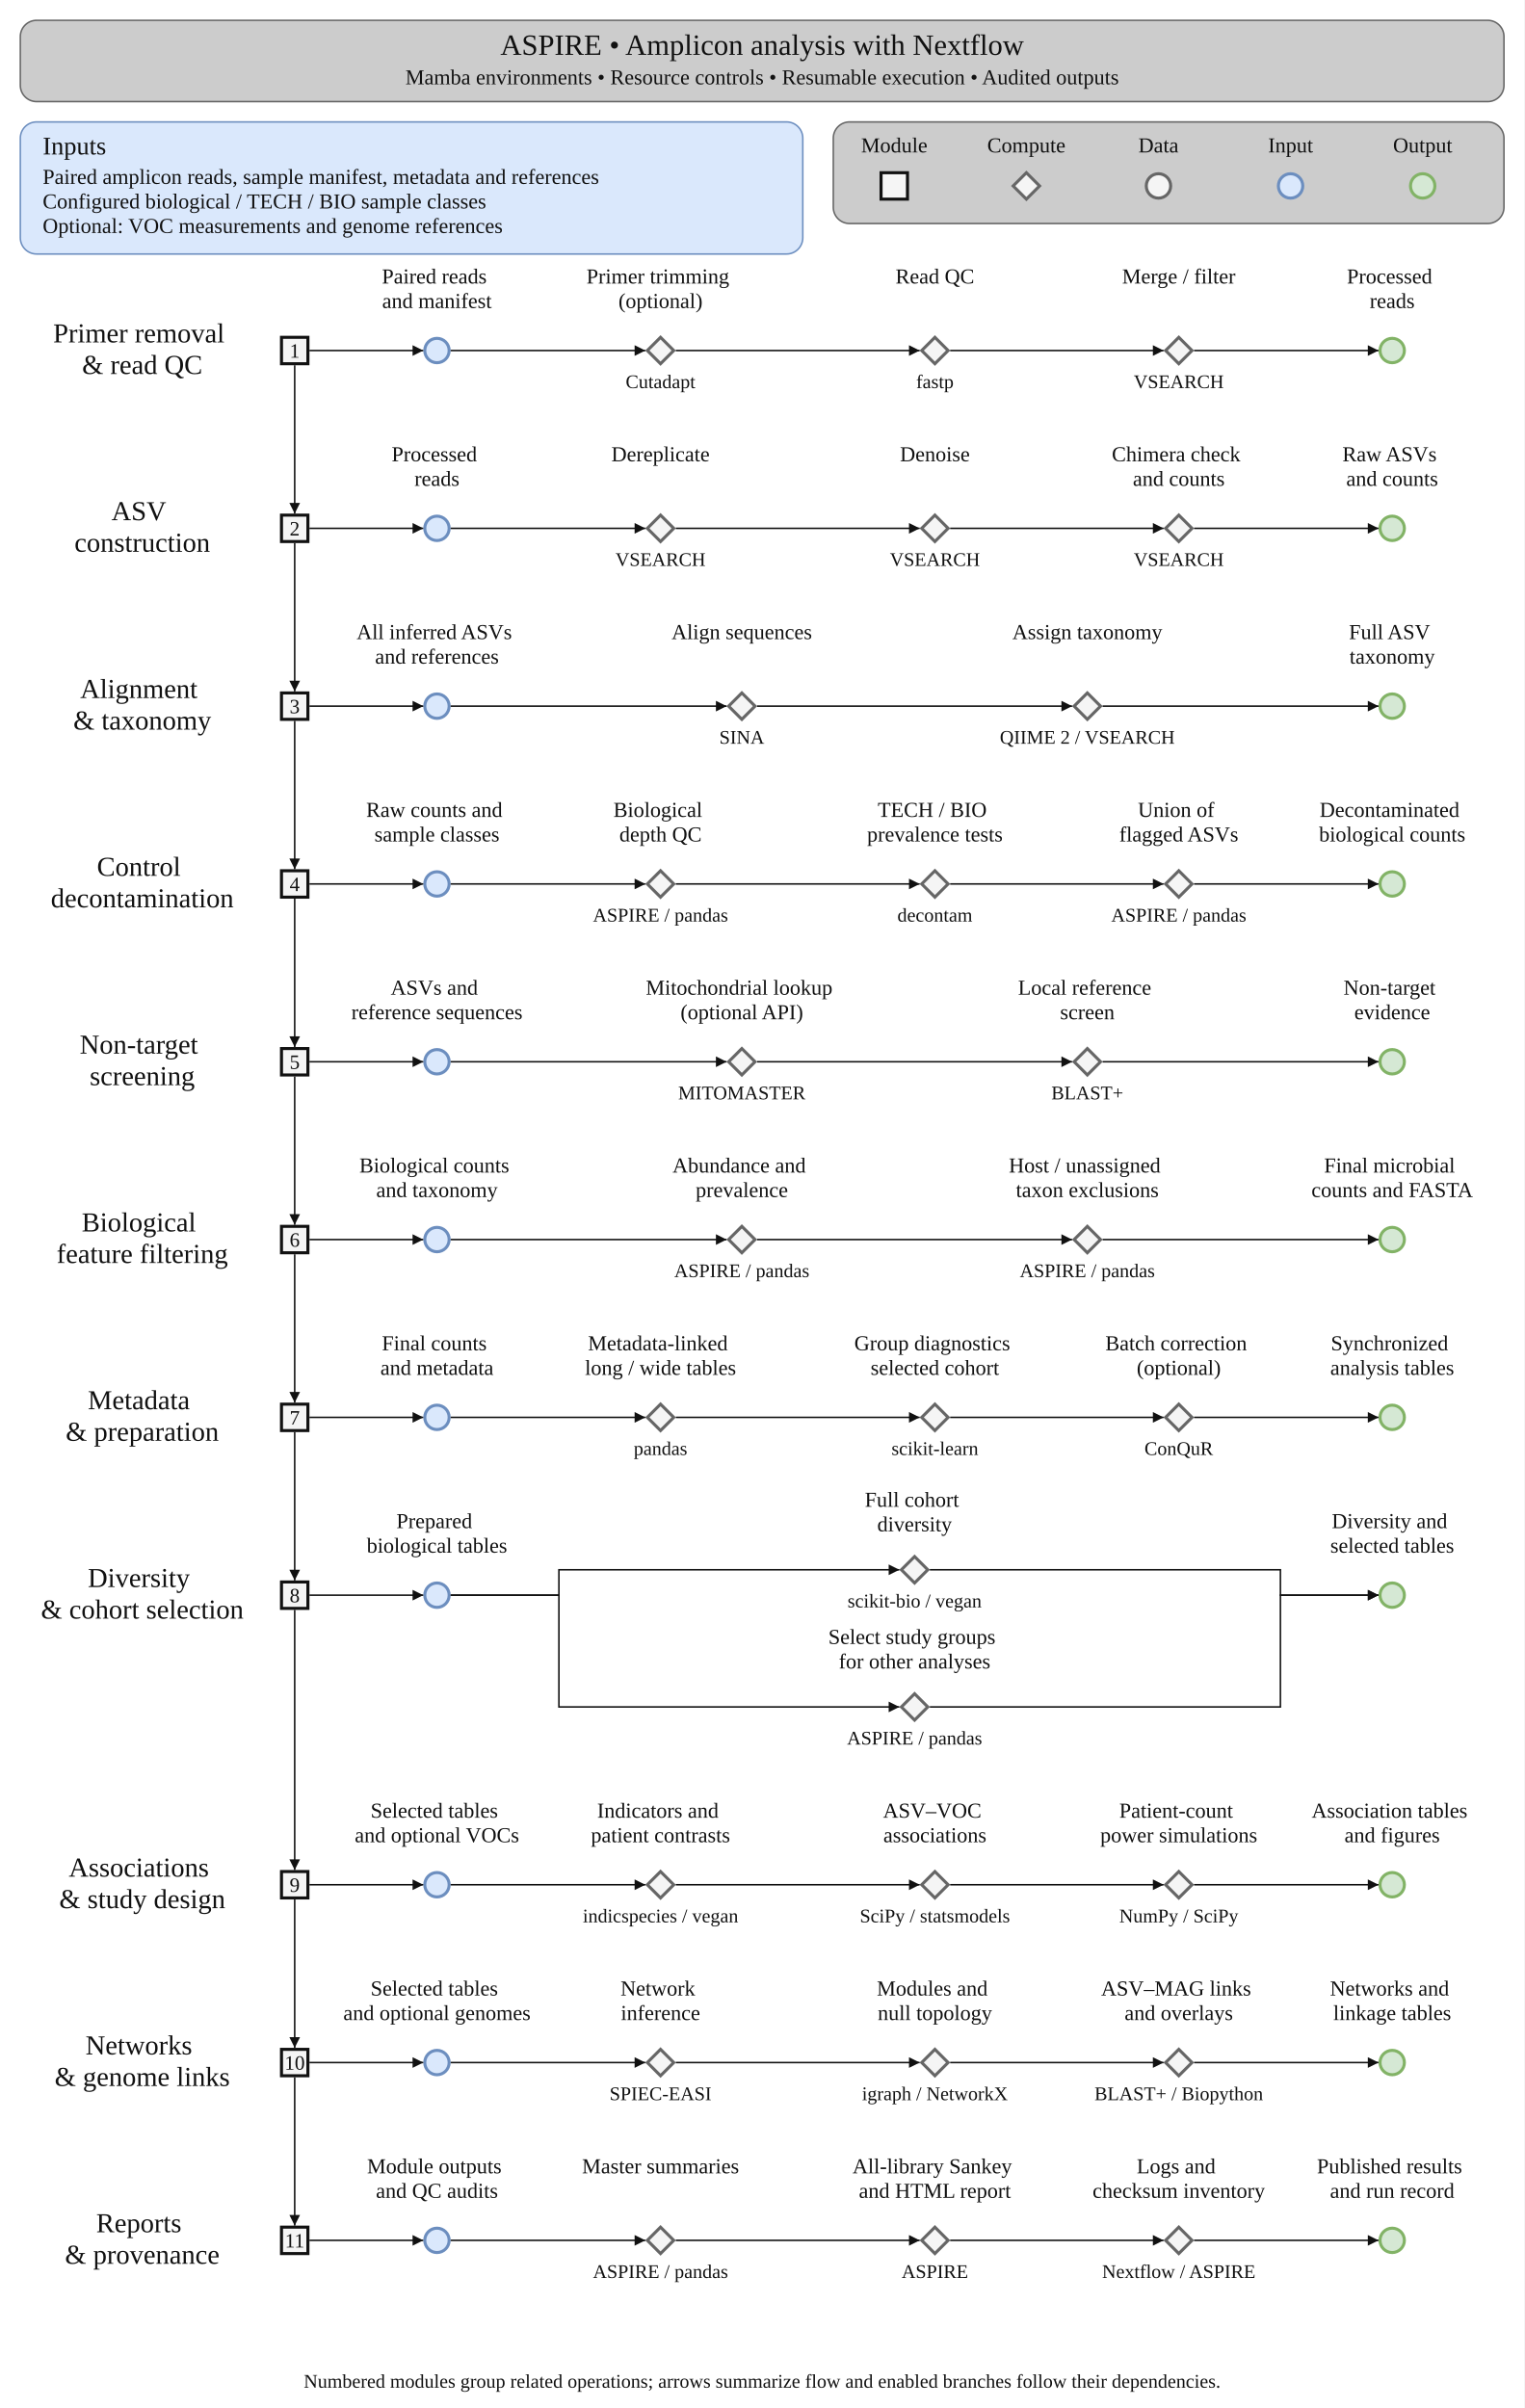
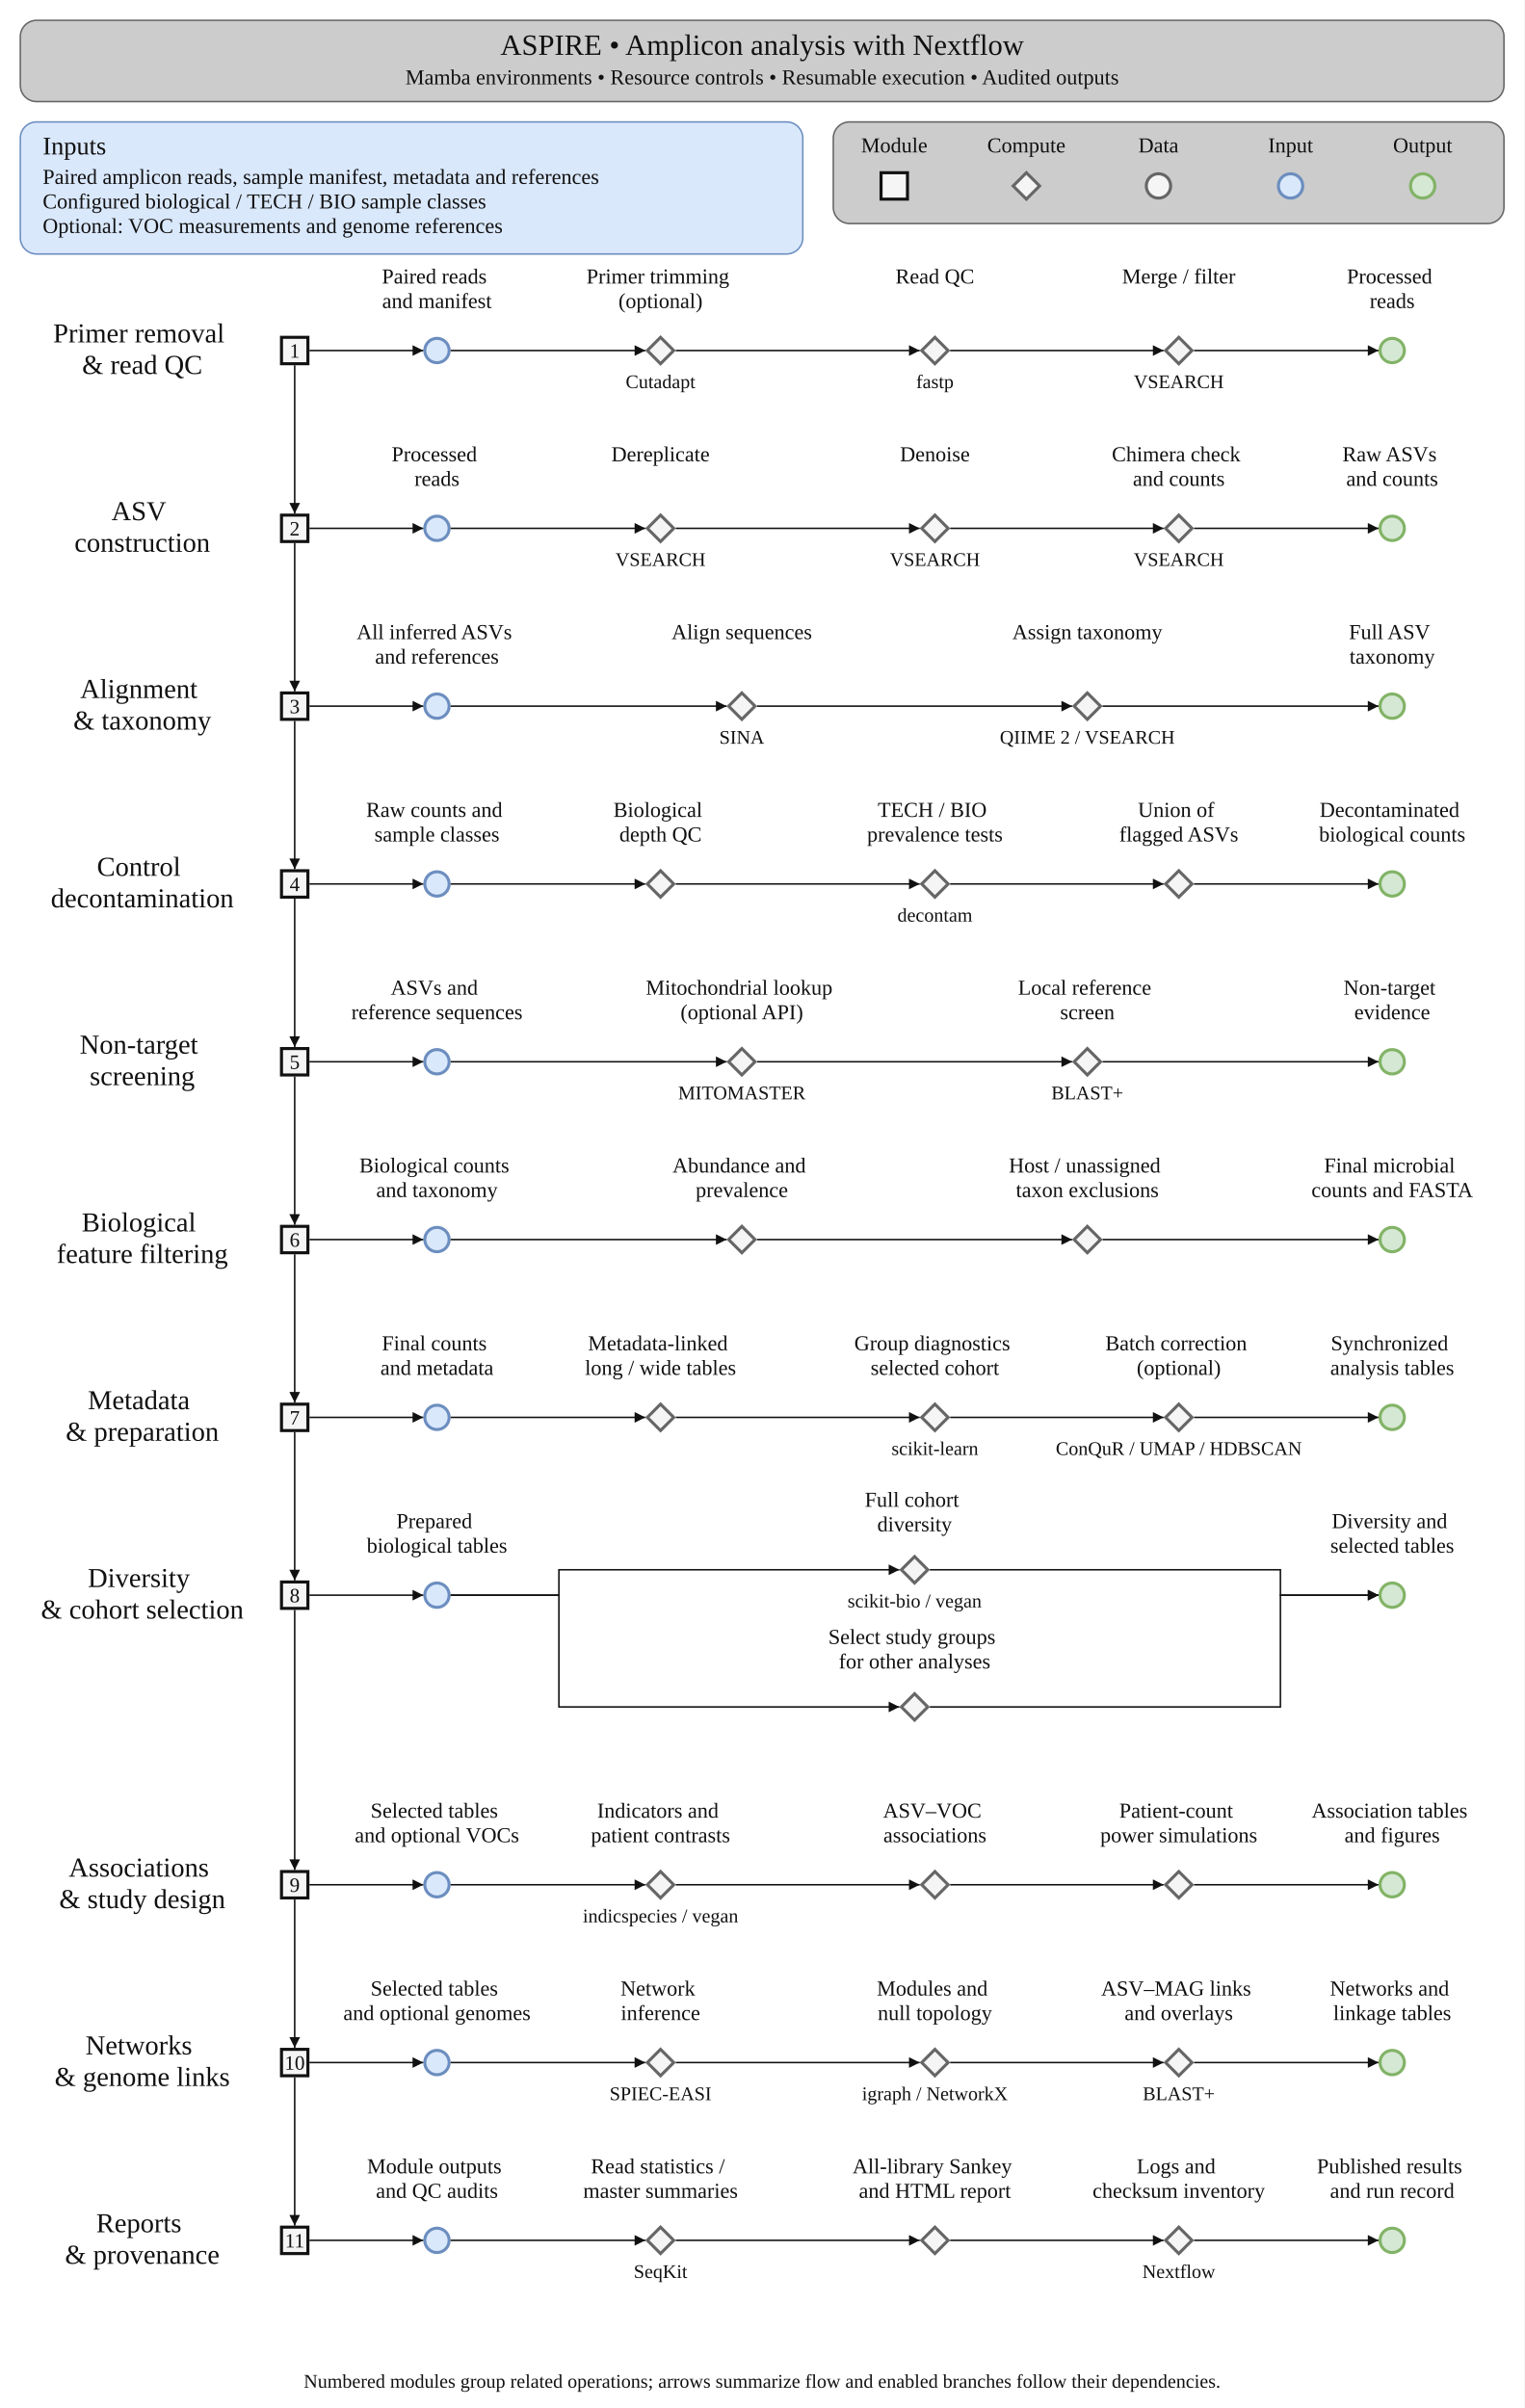
<svg xmlns="http://www.w3.org/2000/svg" width="1500" height="2370" viewBox="0 0 1500 2370" role="img" aria-labelledby="title desc" data-workflow-style="mp-nodal-v1">
  <rect width="1500" height="2370" fill="#FFFFFF" />
  <style>text{font-family:"Times New Roman",Times,serif;fill:#111111}.wire{fill:none;stroke:#111111;stroke-width:1.5;marker-end:url(#arrow)}</style>
  <defs>
    <marker id="arrow" viewBox="0 0 10 10" refX="10" refY="5" markerWidth="7" markerHeight="7" orient="auto">
      <path d="M0 0 L10 5 L0 10z" fill="#111111" />
    </marker>
  </defs>
  <rect x="20" y="20" width="1460" height="80" rx="16" fill="#CCCCCC" stroke="#666666" stroke-width="1.5" />
  <text x="750" y="54" font-size="29" text-anchor="middle">
    <tspan x="750" dy="0">ASPIRE • Amplicon analysis with Nextflow</tspan>
  </text>
  <text x="750" y="83" font-size="21" text-anchor="middle">
    <tspan x="750" dy="0">Mamba environments • Resource controls • Resumable execution • Audited outputs</tspan>
  </text>
  <rect x="20" y="120" width="770" height="130" rx="16" fill="#DAE8FC" stroke="#6C8EBF" stroke-width="1.5" />
  <text x="42" y="152" font-size="25" text-anchor="start">
    <tspan x="42" dy="0">Inputs</tspan>
  </text>
  <text x="42" y="181" font-size="21" text-anchor="start">
    <tspan x="42" dy="0">Paired amplicon reads, sample manifest, metadata and references</tspan>
    <tspan x="42" dy="24.15">Configured biological / TECH / BIO sample classes</tspan>
    <tspan x="42" dy="24.15">Optional: VOC measurements and genome references</tspan>
  </text>
  <rect x="820" y="120" width="660" height="100" rx="16" fill="#CCCCCC" stroke="#666666" stroke-width="1.5" />
  <text x="880" y="150" font-size="21" text-anchor="middle">
    <tspan x="880" dy="0">Module</tspan>
  </text>
  <rect x="867" y="170" width="26" height="26" fill="#F5F5F5" stroke="#111111" stroke-width="3" data-node="module" />
  <text x="1010" y="150" font-size="21" text-anchor="middle">
    <tspan x="1010" dy="0">Compute</tspan>
  </text>
  <path d="M1010 170 L1023 183 L1010 196 L997 183Z" fill="#F5F5F5" stroke="#666666" stroke-width="3" data-node="compute" />
  <text x="1140" y="150" font-size="21" text-anchor="middle">
    <tspan x="1140" dy="0">Data</tspan>
  </text>
  <circle cx="1140" cy="183" r="12" fill="#F5F5F5" stroke="#666666" stroke-width="3" data-node="data" />
  <text x="1270" y="150" font-size="21" text-anchor="middle">
    <tspan x="1270" dy="0">Input</tspan>
  </text>
  <circle cx="1270" cy="183" r="12" fill="#DAE8FC" stroke="#6C8EBF" stroke-width="3" data-node="input" />
  <text x="1400" y="150" font-size="21" text-anchor="middle">
    <tspan x="1400" dy="0">Output</tspan>
  </text>
  <circle cx="1400" cy="183" r="12" fill="#D5E8D4" stroke="#82B366" stroke-width="3" data-node="output" />
  <text x="140" y="337" font-size="27" text-anchor="middle">
    <tspan x="140" dy="0">Primer removal</tspan>
    <tspan x="140" dy="31.05">&amp; read QC</tspan>
  </text>
  <rect x="277" y="332" width="26" height="26" fill="#F5F5F5" stroke="#111111" stroke-width="3" data-node="module" />
  <text x="290" y="352" font-size="20" text-anchor="middle">
    <tspan x="290" dy="0">1</tspan>
  </text>
  <circle cx="430" cy="345" r="12" fill="#DAE8FC" stroke="#6C8EBF" stroke-width="3" data-node="input" />
  <text x="430" y="279" font-size="21" text-anchor="middle">
    <tspan x="430" dy="0">Paired reads</tspan>
    <tspan x="430" dy="24.15">and manifest</tspan>
  </text>
  <circle cx="1370" cy="345" r="12" fill="#D5E8D4" stroke="#82B366" stroke-width="3" data-node="output" />
  <text x="1370" y="279" font-size="21" text-anchor="middle">
    <tspan x="1370" dy="0">Processed</tspan>
    <tspan x="1370" dy="24.15">reads</tspan>
  </text>
  <path d="M304.5 345 L416.5 345" class="wire" />
  <path d="M650 332 L663 345 L650 358 L637 345Z" fill="#F5F5F5" stroke="#666666" stroke-width="3" data-node="compute" />
  <text x="650" y="279" font-size="21" text-anchor="middle">
    <tspan x="650" dy="0">Primer trimming</tspan>
    <tspan x="650" dy="24.15">(optional)</tspan>
  </text>
  <text x="650" y="382" font-size="19" text-anchor="middle">
    <tspan x="650" dy="0">Cutadapt</tspan>
  </text>
  <path d="M443.5 345 L635 345" class="wire" />
  <path d="M920 332 L933 345 L920 358 L907 345Z" fill="#F5F5F5" stroke="#666666" stroke-width="3" data-node="compute" />
  <text x="920" y="279" font-size="21" text-anchor="middle">
    <tspan x="920" dy="0">Read QC</tspan>
  </text>
  <text x="920" y="382" font-size="19" text-anchor="middle">
    <tspan x="920" dy="0">fastp</tspan>
  </text>
  <path d="M665 345 L905 345" class="wire" />
  <path d="M1160 332 L1173 345 L1160 358 L1147 345Z" fill="#F5F5F5" stroke="#666666" stroke-width="3" data-node="compute" />
  <text x="1160" y="279" font-size="21" text-anchor="middle">
    <tspan x="1160" dy="0">Merge / filter</tspan>
  </text>
  <text x="1160" y="382" font-size="19" text-anchor="middle">
    <tspan x="1160" dy="0">VSEARCH</tspan>
  </text>
  <path d="M935 345 L1145 345" class="wire" />
  <path d="M1175 345 L1356.5 345" class="wire" />
  <path d="M290 359.5 L290 505.5" class="wire" />
  <text x="140" y="512" font-size="27" text-anchor="middle">
    <tspan x="140" dy="0">ASV</tspan>
    <tspan x="140" dy="31.05">construction</tspan>
  </text>
  <rect x="277" y="507" width="26" height="26" fill="#F5F5F5" stroke="#111111" stroke-width="3" data-node="module" />
  <text x="290" y="527" font-size="20" text-anchor="middle">
    <tspan x="290" dy="0">2</tspan>
  </text>
  <circle cx="430" cy="520" r="12" fill="#DAE8FC" stroke="#6C8EBF" stroke-width="3" data-node="input" />
  <text x="430" y="454" font-size="21" text-anchor="middle">
    <tspan x="430" dy="0">Processed</tspan>
    <tspan x="430" dy="24.15">reads</tspan>
  </text>
  <circle cx="1370" cy="520" r="12" fill="#D5E8D4" stroke="#82B366" stroke-width="3" data-node="output" />
  <text x="1370" y="454" font-size="21" text-anchor="middle">
    <tspan x="1370" dy="0">Raw ASVs</tspan>
    <tspan x="1370" dy="24.15">and counts</tspan>
  </text>
  <path d="M304.5 520 L416.5 520" class="wire" />
  <path d="M650 507 L663 520 L650 533 L637 520Z" fill="#F5F5F5" stroke="#666666" stroke-width="3" data-node="compute" />
  <text x="650" y="454" font-size="21" text-anchor="middle">
    <tspan x="650" dy="0">Dereplicate</tspan>
  </text>
  <text x="650" y="557" font-size="19" text-anchor="middle">
    <tspan x="650" dy="0">VSEARCH</tspan>
  </text>
  <path d="M443.5 520 L635 520" class="wire" />
  <path d="M920 507 L933 520 L920 533 L907 520Z" fill="#F5F5F5" stroke="#666666" stroke-width="3" data-node="compute" />
  <text x="920" y="454" font-size="21" text-anchor="middle">
    <tspan x="920" dy="0">Denoise</tspan>
  </text>
  <text x="920" y="557" font-size="19" text-anchor="middle">
    <tspan x="920" dy="0">VSEARCH</tspan>
  </text>
  <path d="M665 520 L905 520" class="wire" />
  <path d="M1160 507 L1173 520 L1160 533 L1147 520Z" fill="#F5F5F5" stroke="#666666" stroke-width="3" data-node="compute" />
  <text x="1160" y="454" font-size="21" text-anchor="middle">
    <tspan x="1160" dy="0">Chimera check</tspan>
    <tspan x="1160" dy="24.15">and counts</tspan>
  </text>
  <text x="1160" y="557" font-size="19" text-anchor="middle">
    <tspan x="1160" dy="0">VSEARCH</tspan>
  </text>
  <path d="M935 520 L1145 520" class="wire" />
  <path d="M1175 520 L1356.5 520" class="wire" />
  <path d="M290 534.5 L290 680.5" class="wire" />
  <text x="140" y="687" font-size="27" text-anchor="middle">
    <tspan x="140" dy="0">Alignment</tspan>
    <tspan x="140" dy="31.05">&amp; taxonomy</tspan>
  </text>
  <rect x="277" y="682" width="26" height="26" fill="#F5F5F5" stroke="#111111" stroke-width="3" data-node="module" />
  <text x="290" y="702" font-size="20" text-anchor="middle">
    <tspan x="290" dy="0">3</tspan>
  </text>
  <circle cx="430" cy="695" r="12" fill="#DAE8FC" stroke="#6C8EBF" stroke-width="3" data-node="input" />
  <text x="430" y="629" font-size="21" text-anchor="middle">
    <tspan x="430" dy="0">All inferred ASVs</tspan>
    <tspan x="430" dy="24.15">and references</tspan>
  </text>
  <circle cx="1370" cy="695" r="12" fill="#D5E8D4" stroke="#82B366" stroke-width="3" data-node="output" />
  <text x="1370" y="629" font-size="21" text-anchor="middle">
    <tspan x="1370" dy="0">Full ASV</tspan>
    <tspan x="1370" dy="24.15">taxonomy</tspan>
  </text>
  <path d="M304.5 695 L416.5 695" class="wire" />
  <path d="M730 682 L743 695 L730 708 L717 695Z" fill="#F5F5F5" stroke="#666666" stroke-width="3" data-node="compute" />
  <text x="730" y="629" font-size="21" text-anchor="middle">
    <tspan x="730" dy="0">Align sequences</tspan>
  </text>
  <text x="730" y="732" font-size="19" text-anchor="middle">
    <tspan x="730" dy="0">SINA</tspan>
  </text>
  <path d="M443.5 695 L715 695" class="wire" />
  <path d="M1070 682 L1083 695 L1070 708 L1057 695Z" fill="#F5F5F5" stroke="#666666" stroke-width="3" data-node="compute" />
  <text x="1070" y="629" font-size="21" text-anchor="middle">
    <tspan x="1070" dy="0">Assign taxonomy</tspan>
  </text>
  <text x="1070" y="732" font-size="19" text-anchor="middle">
    <tspan x="1070" dy="0">QIIME 2 / VSEARCH</tspan>
  </text>
  <path d="M745 695 L1055 695" class="wire" />
  <path d="M1085 695 L1356.5 695" class="wire" />
  <path d="M290 709.5 L290 855.5" class="wire" />
  <text x="140" y="862" font-size="27" text-anchor="middle">
    <tspan x="140" dy="0">Control</tspan>
    <tspan x="140" dy="31.05">decontamination</tspan>
  </text>
  <rect x="277" y="857" width="26" height="26" fill="#F5F5F5" stroke="#111111" stroke-width="3" data-node="module" />
  <text x="290" y="877" font-size="20" text-anchor="middle">
    <tspan x="290" dy="0">4</tspan>
  </text>
  <circle cx="430" cy="870" r="12" fill="#DAE8FC" stroke="#6C8EBF" stroke-width="3" data-node="input" />
  <text x="430" y="804" font-size="21" text-anchor="middle">
    <tspan x="430" dy="0">Raw counts and</tspan>
    <tspan x="430" dy="24.15">sample classes</tspan>
  </text>
  <circle cx="1370" cy="870" r="12" fill="#D5E8D4" stroke="#82B366" stroke-width="3" data-node="output" />
  <text x="1370" y="804" font-size="21" text-anchor="middle">
    <tspan x="1370" dy="0">Decontaminated</tspan>
    <tspan x="1370" dy="24.15">biological counts</tspan>
  </text>
  <path d="M304.5 870 L416.5 870" class="wire" />
  <path d="M650 857 L663 870 L650 883 L637 870Z" fill="#F5F5F5" stroke="#666666" stroke-width="3" data-node="compute" />
  <text x="650" y="804" font-size="21" text-anchor="middle">
    <tspan x="650" dy="0">Biological</tspan>
    <tspan x="650" dy="24.15">depth QC</tspan>
  </text>
-   <text x="650" y="907" font-size="19" text-anchor="middle">
-     <tspan x="650" dy="0">ASPIRE / pandas</tspan>
-   </text>
  <path d="M443.5 870 L635 870" class="wire" />
  <path d="M920 857 L933 870 L920 883 L907 870Z" fill="#F5F5F5" stroke="#666666" stroke-width="3" data-node="compute" />
  <text x="920" y="804" font-size="21" text-anchor="middle">
    <tspan x="920" dy="0">TECH / BIO</tspan>
    <tspan x="920" dy="24.15">prevalence tests</tspan>
  </text>
  <text x="920" y="907" font-size="19" text-anchor="middle">
    <tspan x="920" dy="0">decontam</tspan>
  </text>
  <path d="M665 870 L905 870" class="wire" />
  <path d="M1160 857 L1173 870 L1160 883 L1147 870Z" fill="#F5F5F5" stroke="#666666" stroke-width="3" data-node="compute" />
  <text x="1160" y="804" font-size="21" text-anchor="middle">
    <tspan x="1160" dy="0">Union of</tspan>
    <tspan x="1160" dy="24.15">flagged ASVs</tspan>
-   </text>
-   <text x="1160" y="907" font-size="19" text-anchor="middle">
-     <tspan x="1160" dy="0">ASPIRE / pandas</tspan>
  </text>
  <path d="M935 870 L1145 870" class="wire" />
  <path d="M1175 870 L1356.5 870" class="wire" />
  <path d="M290 884.5 L290 1030.5" class="wire" />
  <text x="140" y="1037" font-size="27" text-anchor="middle">
    <tspan x="140" dy="0">Non-target</tspan>
    <tspan x="140" dy="31.05">screening</tspan>
  </text>
  <rect x="277" y="1032" width="26" height="26" fill="#F5F5F5" stroke="#111111" stroke-width="3" data-node="module" />
  <text x="290" y="1052" font-size="20" text-anchor="middle">
    <tspan x="290" dy="0">5</tspan>
  </text>
  <circle cx="430" cy="1045" r="12" fill="#DAE8FC" stroke="#6C8EBF" stroke-width="3" data-node="input" />
  <text x="430" y="979" font-size="21" text-anchor="middle">
    <tspan x="430" dy="0">ASVs and</tspan>
    <tspan x="430" dy="24.15">reference sequences</tspan>
  </text>
  <circle cx="1370" cy="1045" r="12" fill="#D5E8D4" stroke="#82B366" stroke-width="3" data-node="output" />
  <text x="1370" y="979" font-size="21" text-anchor="middle">
    <tspan x="1370" dy="0">Non-target</tspan>
    <tspan x="1370" dy="24.15">evidence</tspan>
  </text>
  <path d="M304.5 1045 L416.5 1045" class="wire" />
  <path d="M730 1032 L743 1045 L730 1058 L717 1045Z" fill="#F5F5F5" stroke="#666666" stroke-width="3" data-node="compute" />
  <text x="730" y="979" font-size="21" text-anchor="middle">
    <tspan x="730" dy="0">Mitochondrial lookup</tspan>
    <tspan x="730" dy="24.15">(optional API)</tspan>
  </text>
  <text x="730" y="1082" font-size="19" text-anchor="middle">
    <tspan x="730" dy="0">MITOMASTER</tspan>
  </text>
  <path d="M443.5 1045 L715 1045" class="wire" />
  <path d="M1070 1032 L1083 1045 L1070 1058 L1057 1045Z" fill="#F5F5F5" stroke="#666666" stroke-width="3" data-node="compute" />
  <text x="1070" y="979" font-size="21" text-anchor="middle">
    <tspan x="1070" dy="0">Local reference</tspan>
    <tspan x="1070" dy="24.15">screen</tspan>
  </text>
  <text x="1070" y="1082" font-size="19" text-anchor="middle">
    <tspan x="1070" dy="0">BLAST+</tspan>
  </text>
  <path d="M745 1045 L1055 1045" class="wire" />
  <path d="M1085 1045 L1356.5 1045" class="wire" />
  <path d="M290 1059.5 L290 1205.5" class="wire" />
  <text x="140" y="1212" font-size="27" text-anchor="middle">
    <tspan x="140" dy="0">Biological</tspan>
    <tspan x="140" dy="31.05">feature filtering</tspan>
  </text>
  <rect x="277" y="1207" width="26" height="26" fill="#F5F5F5" stroke="#111111" stroke-width="3" data-node="module" />
  <text x="290" y="1227" font-size="20" text-anchor="middle">
    <tspan x="290" dy="0">6</tspan>
  </text>
  <circle cx="430" cy="1220" r="12" fill="#DAE8FC" stroke="#6C8EBF" stroke-width="3" data-node="input" />
  <text x="430" y="1154" font-size="21" text-anchor="middle">
    <tspan x="430" dy="0">Biological counts</tspan>
    <tspan x="430" dy="24.15">and taxonomy</tspan>
  </text>
  <circle cx="1370" cy="1220" r="12" fill="#D5E8D4" stroke="#82B366" stroke-width="3" data-node="output" />
  <text x="1370" y="1154" font-size="21" text-anchor="middle">
    <tspan x="1370" dy="0">Final microbial</tspan>
    <tspan x="1370" dy="24.15">counts and FASTA</tspan>
  </text>
  <path d="M304.5 1220 L416.5 1220" class="wire" />
  <path d="M730 1207 L743 1220 L730 1233 L717 1220Z" fill="#F5F5F5" stroke="#666666" stroke-width="3" data-node="compute" />
  <text x="730" y="1154" font-size="21" text-anchor="middle">
    <tspan x="730" dy="0">Abundance and</tspan>
    <tspan x="730" dy="24.15">prevalence</tspan>
  </text>
-   <text x="730" y="1257" font-size="19" text-anchor="middle">
-     <tspan x="730" dy="0">ASPIRE / pandas</tspan>
-   </text>
  <path d="M443.5 1220 L715 1220" class="wire" />
  <path d="M1070 1207 L1083 1220 L1070 1233 L1057 1220Z" fill="#F5F5F5" stroke="#666666" stroke-width="3" data-node="compute" />
  <text x="1070" y="1154" font-size="21" text-anchor="middle">
    <tspan x="1070" dy="0">Host / unassigned</tspan>
    <tspan x="1070" dy="24.15">taxon exclusions</tspan>
-   </text>
-   <text x="1070" y="1257" font-size="19" text-anchor="middle">
-     <tspan x="1070" dy="0">ASPIRE / pandas</tspan>
  </text>
  <path d="M745 1220 L1055 1220" class="wire" />
  <path d="M1085 1220 L1356.5 1220" class="wire" />
  <path d="M290 1234.5 L290 1380.5" class="wire" />
  <text x="140" y="1387" font-size="27" text-anchor="middle">
    <tspan x="140" dy="0">Metadata</tspan>
    <tspan x="140" dy="31.05">&amp; preparation</tspan>
  </text>
  <rect x="277" y="1382" width="26" height="26" fill="#F5F5F5" stroke="#111111" stroke-width="3" data-node="module" />
  <text x="290" y="1402" font-size="20" text-anchor="middle">
    <tspan x="290" dy="0">7</tspan>
  </text>
  <circle cx="430" cy="1395" r="12" fill="#DAE8FC" stroke="#6C8EBF" stroke-width="3" data-node="input" />
  <text x="430" y="1329" font-size="21" text-anchor="middle">
    <tspan x="430" dy="0">Final counts</tspan>
    <tspan x="430" dy="24.15">and metadata</tspan>
  </text>
  <circle cx="1370" cy="1395" r="12" fill="#D5E8D4" stroke="#82B366" stroke-width="3" data-node="output" />
  <text x="1370" y="1329" font-size="21" text-anchor="middle">
    <tspan x="1370" dy="0">Synchronized</tspan>
    <tspan x="1370" dy="24.15">analysis tables</tspan>
  </text>
  <path d="M304.5 1395 L416.5 1395" class="wire" />
  <path d="M650 1382 L663 1395 L650 1408 L637 1395Z" fill="#F5F5F5" stroke="#666666" stroke-width="3" data-node="compute" />
  <text x="650" y="1329" font-size="21" text-anchor="middle">
    <tspan x="650" dy="0">Metadata-linked</tspan>
    <tspan x="650" dy="24.15">long / wide tables</tspan>
  </text>
-   <text x="650" y="1432" font-size="19" text-anchor="middle">
-     <tspan x="650" dy="0">pandas</tspan>
-   </text>
  <path d="M443.5 1395 L635 1395" class="wire" />
  <path d="M920 1382 L933 1395 L920 1408 L907 1395Z" fill="#F5F5F5" stroke="#666666" stroke-width="3" data-node="compute" />
  <text x="920" y="1329" font-size="21" text-anchor="middle">
    <tspan x="920" dy="0">Group diagnostics</tspan>
    <tspan x="920" dy="24.15">selected cohort</tspan>
  </text>
  <text x="920" y="1432" font-size="19" text-anchor="middle">
    <tspan x="920" dy="0">scikit-learn</tspan>
  </text>
  <path d="M665 1395 L905 1395" class="wire" />
  <path d="M1160 1382 L1173 1395 L1160 1408 L1147 1395Z" fill="#F5F5F5" stroke="#666666" stroke-width="3" data-node="compute" />
  <text x="1160" y="1329" font-size="21" text-anchor="middle">
    <tspan x="1160" dy="0">Batch correction</tspan>
    <tspan x="1160" dy="24.15">(optional)</tspan>
  </text>
  <text x="1160" y="1432" font-size="19" text-anchor="middle">
-     <tspan x="1160" dy="0">ConQuR</tspan>
+     <tspan x="1160" dy="0">ConQuR / UMAP / HDBSCAN</tspan>
  </text>
  <path d="M935 1395 L1145 1395" class="wire" />
  <path d="M1175 1395 L1356.5 1395" class="wire" />
  <path d="M290 1409.5 L290 1555.5" class="wire" />
  <text x="140" y="1562" font-size="27" text-anchor="middle">
    <tspan x="140" dy="0">Diversity</tspan>
    <tspan x="140" dy="31.05">&amp; cohort selection</tspan>
  </text>
  <rect x="277" y="1557" width="26" height="26" fill="#F5F5F5" stroke="#111111" stroke-width="3" data-node="module" />
  <text x="290" y="1577" font-size="20" text-anchor="middle">
    <tspan x="290" dy="0">8</tspan>
  </text>
  <circle cx="430" cy="1570" r="12" fill="#DAE8FC" stroke="#6C8EBF" stroke-width="3" data-node="input" />
  <text x="430" y="1504" font-size="21" text-anchor="middle">
    <tspan x="430" dy="0">Prepared</tspan>
    <tspan x="430" dy="24.15">biological tables</tspan>
  </text>
  <circle cx="1370" cy="1570" r="12" fill="#D5E8D4" stroke="#82B366" stroke-width="3" data-node="output" />
  <text x="1370" y="1504" font-size="21" text-anchor="middle">
    <tspan x="1370" dy="0">Diversity and</tspan>
    <tspan x="1370" dy="24.15">selected tables</tspan>
  </text>
  <path d="M304.5 1570 L416.5 1570" class="wire" />
  <path d="M900 1532 L913 1545 L900 1558 L887 1545Z" fill="#F5F5F5" stroke="#666666" stroke-width="3" data-node="compute" />
  <text x="900" y="1483" font-size="21" text-anchor="middle">
    <tspan x="900" dy="0">Full cohort</tspan>
    <tspan x="900" dy="24.15">diversity</tspan>
  </text>
  <text x="900" y="1582" font-size="19" text-anchor="middle">
    <tspan x="900" dy="0">scikit-bio / vegan</tspan>
  </text>
  <path d="M443.5 1570 H550 V1545 H885" class="wire" />
  <path d="M915 1545 H1260 V1570 H1356.5" class="wire" />
  <path d="M900 1667 L913 1680 L900 1693 L887 1680Z" fill="#F5F5F5" stroke="#666666" stroke-width="3" data-node="compute" />
  <text x="900" y="1618" font-size="21" text-anchor="middle">
    <tspan x="900" dy="0">Select study groups</tspan>
    <tspan x="900" dy="24.15">for other analyses</tspan>
  </text>
-   <text x="900" y="1717" font-size="19" text-anchor="middle">
-     <tspan x="900" dy="0">ASPIRE / pandas</tspan>
-   </text>
  <path d="M443.5 1570 H550 V1680 H885" class="wire" />
  <path d="M915 1680 H1260 V1570 H1356.5" class="wire" />
  <path d="M290 1584.5 L290 1840.5" class="wire" />
  <text x="140" y="1847" font-size="27" text-anchor="middle">
    <tspan x="140" dy="0">Associations</tspan>
    <tspan x="140" dy="31.05">&amp; study design</tspan>
  </text>
  <rect x="277" y="1842" width="26" height="26" fill="#F5F5F5" stroke="#111111" stroke-width="3" data-node="module" />
  <text x="290" y="1862" font-size="20" text-anchor="middle">
    <tspan x="290" dy="0">9</tspan>
  </text>
  <circle cx="430" cy="1855" r="12" fill="#DAE8FC" stroke="#6C8EBF" stroke-width="3" data-node="input" />
  <text x="430" y="1789" font-size="21" text-anchor="middle">
    <tspan x="430" dy="0">Selected tables</tspan>
    <tspan x="430" dy="24.15">and optional VOCs</tspan>
  </text>
  <circle cx="1370" cy="1855" r="12" fill="#D5E8D4" stroke="#82B366" stroke-width="3" data-node="output" />
  <text x="1370" y="1789" font-size="21" text-anchor="middle">
    <tspan x="1370" dy="0">Association tables</tspan>
    <tspan x="1370" dy="24.15">and figures</tspan>
  </text>
  <path d="M304.5 1855 L416.5 1855" class="wire" />
  <path d="M650 1842 L663 1855 L650 1868 L637 1855Z" fill="#F5F5F5" stroke="#666666" stroke-width="3" data-node="compute" />
  <text x="650" y="1789" font-size="21" text-anchor="middle">
    <tspan x="650" dy="0">Indicators and</tspan>
    <tspan x="650" dy="24.15">patient contrasts</tspan>
  </text>
  <text x="650" y="1892" font-size="19" text-anchor="middle">
    <tspan x="650" dy="0">indicspecies / vegan</tspan>
  </text>
  <path d="M443.5 1855 L635 1855" class="wire" />
  <path d="M920 1842 L933 1855 L920 1868 L907 1855Z" fill="#F5F5F5" stroke="#666666" stroke-width="3" data-node="compute" />
  <text x="920" y="1789" font-size="21" text-anchor="middle">
    <tspan x="920" dy="0">ASV–VOC</tspan>
    <tspan x="920" dy="24.15">associations</tspan>
  </text>
-   <text x="920" y="1892" font-size="19" text-anchor="middle">
-     <tspan x="920" dy="0">SciPy / statsmodels</tspan>
-   </text>
  <path d="M665 1855 L905 1855" class="wire" />
  <path d="M1160 1842 L1173 1855 L1160 1868 L1147 1855Z" fill="#F5F5F5" stroke="#666666" stroke-width="3" data-node="compute" />
  <text x="1160" y="1789" font-size="21" text-anchor="middle">
    <tspan x="1160" dy="0">Patient-count</tspan>
    <tspan x="1160" dy="24.15">power simulations</tspan>
-   </text>
-   <text x="1160" y="1892" font-size="19" text-anchor="middle">
-     <tspan x="1160" dy="0">NumPy / SciPy</tspan>
  </text>
  <path d="M935 1855 L1145 1855" class="wire" />
  <path d="M1175 1855 L1356.5 1855" class="wire" />
  <path d="M290 1869.5 L290 2015.5" class="wire" />
  <text x="140" y="2022" font-size="27" text-anchor="middle">
    <tspan x="140" dy="0">Networks</tspan>
    <tspan x="140" dy="31.05">&amp; genome links</tspan>
  </text>
  <rect x="277" y="2017" width="26" height="26" fill="#F5F5F5" stroke="#111111" stroke-width="3" data-node="module" />
  <text x="290" y="2037" font-size="20" text-anchor="middle">
    <tspan x="290" dy="0">10</tspan>
  </text>
  <circle cx="430" cy="2030" r="12" fill="#DAE8FC" stroke="#6C8EBF" stroke-width="3" data-node="input" />
  <text x="430" y="1964" font-size="21" text-anchor="middle">
    <tspan x="430" dy="0">Selected tables</tspan>
    <tspan x="430" dy="24.15">and optional genomes</tspan>
  </text>
  <circle cx="1370" cy="2030" r="12" fill="#D5E8D4" stroke="#82B366" stroke-width="3" data-node="output" />
  <text x="1370" y="1964" font-size="21" text-anchor="middle">
    <tspan x="1370" dy="0">Networks and</tspan>
    <tspan x="1370" dy="24.15">linkage tables</tspan>
  </text>
  <path d="M304.5 2030 L416.5 2030" class="wire" />
  <path d="M650 2017 L663 2030 L650 2043 L637 2030Z" fill="#F5F5F5" stroke="#666666" stroke-width="3" data-node="compute" />
  <text x="650" y="1964" font-size="21" text-anchor="middle">
    <tspan x="650" dy="0">Network</tspan>
    <tspan x="650" dy="24.15">inference</tspan>
  </text>
  <text x="650" y="2067" font-size="19" text-anchor="middle">
    <tspan x="650" dy="0">SPIEC-EASI</tspan>
  </text>
  <path d="M443.5 2030 L635 2030" class="wire" />
  <path d="M920 2017 L933 2030 L920 2043 L907 2030Z" fill="#F5F5F5" stroke="#666666" stroke-width="3" data-node="compute" />
  <text x="920" y="1964" font-size="21" text-anchor="middle">
    <tspan x="920" dy="0">Modules and</tspan>
    <tspan x="920" dy="24.15">null topology</tspan>
  </text>
  <text x="920" y="2067" font-size="19" text-anchor="middle">
    <tspan x="920" dy="0">igraph / NetworkX</tspan>
  </text>
  <path d="M665 2030 L905 2030" class="wire" />
  <path d="M1160 2017 L1173 2030 L1160 2043 L1147 2030Z" fill="#F5F5F5" stroke="#666666" stroke-width="3" data-node="compute" />
  <text x="1160" y="1964" font-size="21" text-anchor="middle">
    <tspan x="1160" dy="0">ASV–MAG links</tspan>
    <tspan x="1160" dy="24.15">and overlays</tspan>
  </text>
  <text x="1160" y="2067" font-size="19" text-anchor="middle">
-     <tspan x="1160" dy="0">BLAST+ / Biopython</tspan>
+     <tspan x="1160" dy="0">BLAST+</tspan>
  </text>
  <path d="M935 2030 L1145 2030" class="wire" />
  <path d="M1175 2030 L1356.5 2030" class="wire" />
  <path d="M290 2044.5 L290 2190.5" class="wire" />
  <text x="140" y="2197" font-size="27" text-anchor="middle">
    <tspan x="140" dy="0">Reports</tspan>
    <tspan x="140" dy="31.05">&amp; provenance</tspan>
  </text>
  <rect x="277" y="2192" width="26" height="26" fill="#F5F5F5" stroke="#111111" stroke-width="3" data-node="module" />
  <text x="290" y="2212" font-size="20" text-anchor="middle">
    <tspan x="290" dy="0">11</tspan>
  </text>
  <circle cx="430" cy="2205" r="12" fill="#DAE8FC" stroke="#6C8EBF" stroke-width="3" data-node="input" />
  <text x="430" y="2139" font-size="21" text-anchor="middle">
    <tspan x="430" dy="0">Module outputs</tspan>
    <tspan x="430" dy="24.15">and QC audits</tspan>
  </text>
  <circle cx="1370" cy="2205" r="12" fill="#D5E8D4" stroke="#82B366" stroke-width="3" data-node="output" />
  <text x="1370" y="2139" font-size="21" text-anchor="middle">
    <tspan x="1370" dy="0">Published results</tspan>
    <tspan x="1370" dy="24.15">and run record</tspan>
  </text>
  <path d="M304.5 2205 L416.5 2205" class="wire" />
  <path d="M650 2192 L663 2205 L650 2218 L637 2205Z" fill="#F5F5F5" stroke="#666666" stroke-width="3" data-node="compute" />
  <text x="650" y="2139" font-size="21" text-anchor="middle">
-     <tspan x="650" dy="0">Master summaries</tspan>
+     <tspan x="650" dy="0">Read statistics /</tspan>
+     <tspan x="650" dy="24.15">master summaries</tspan>
  </text>
  <text x="650" y="2242" font-size="19" text-anchor="middle">
-     <tspan x="650" dy="0">ASPIRE / pandas</tspan>
+     <tspan x="650" dy="0">SeqKit</tspan>
  </text>
  <path d="M443.5 2205 L635 2205" class="wire" />
  <path d="M920 2192 L933 2205 L920 2218 L907 2205Z" fill="#F5F5F5" stroke="#666666" stroke-width="3" data-node="compute" />
  <text x="920" y="2139" font-size="21" text-anchor="middle">
    <tspan x="920" dy="0">All-library Sankey</tspan>
    <tspan x="920" dy="24.15">and HTML report</tspan>
  </text>
-   <text x="920" y="2242" font-size="19" text-anchor="middle">
-     <tspan x="920" dy="0">ASPIRE</tspan>
-   </text>
  <path d="M665 2205 L905 2205" class="wire" />
  <path d="M1160 2192 L1173 2205 L1160 2218 L1147 2205Z" fill="#F5F5F5" stroke="#666666" stroke-width="3" data-node="compute" />
  <text x="1160" y="2139" font-size="21" text-anchor="middle">
    <tspan x="1160" dy="0">Logs and</tspan>
    <tspan x="1160" dy="24.15">checksum inventory</tspan>
  </text>
  <text x="1160" y="2242" font-size="19" text-anchor="middle">
-     <tspan x="1160" dy="0">Nextflow / ASPIRE</tspan>
+     <tspan x="1160" dy="0">Nextflow</tspan>
  </text>
  <path d="M935 2205 L1145 2205" class="wire" />
  <path d="M1175 2205 L1356.5 2205" class="wire" />
  <text x="750" y="2350" font-size="19" text-anchor="middle">
    <tspan x="750" dy="0">Numbered modules group related operations; arrows summarize flow and enabled branches follow their dependencies.</tspan>
  </text>
</svg>
